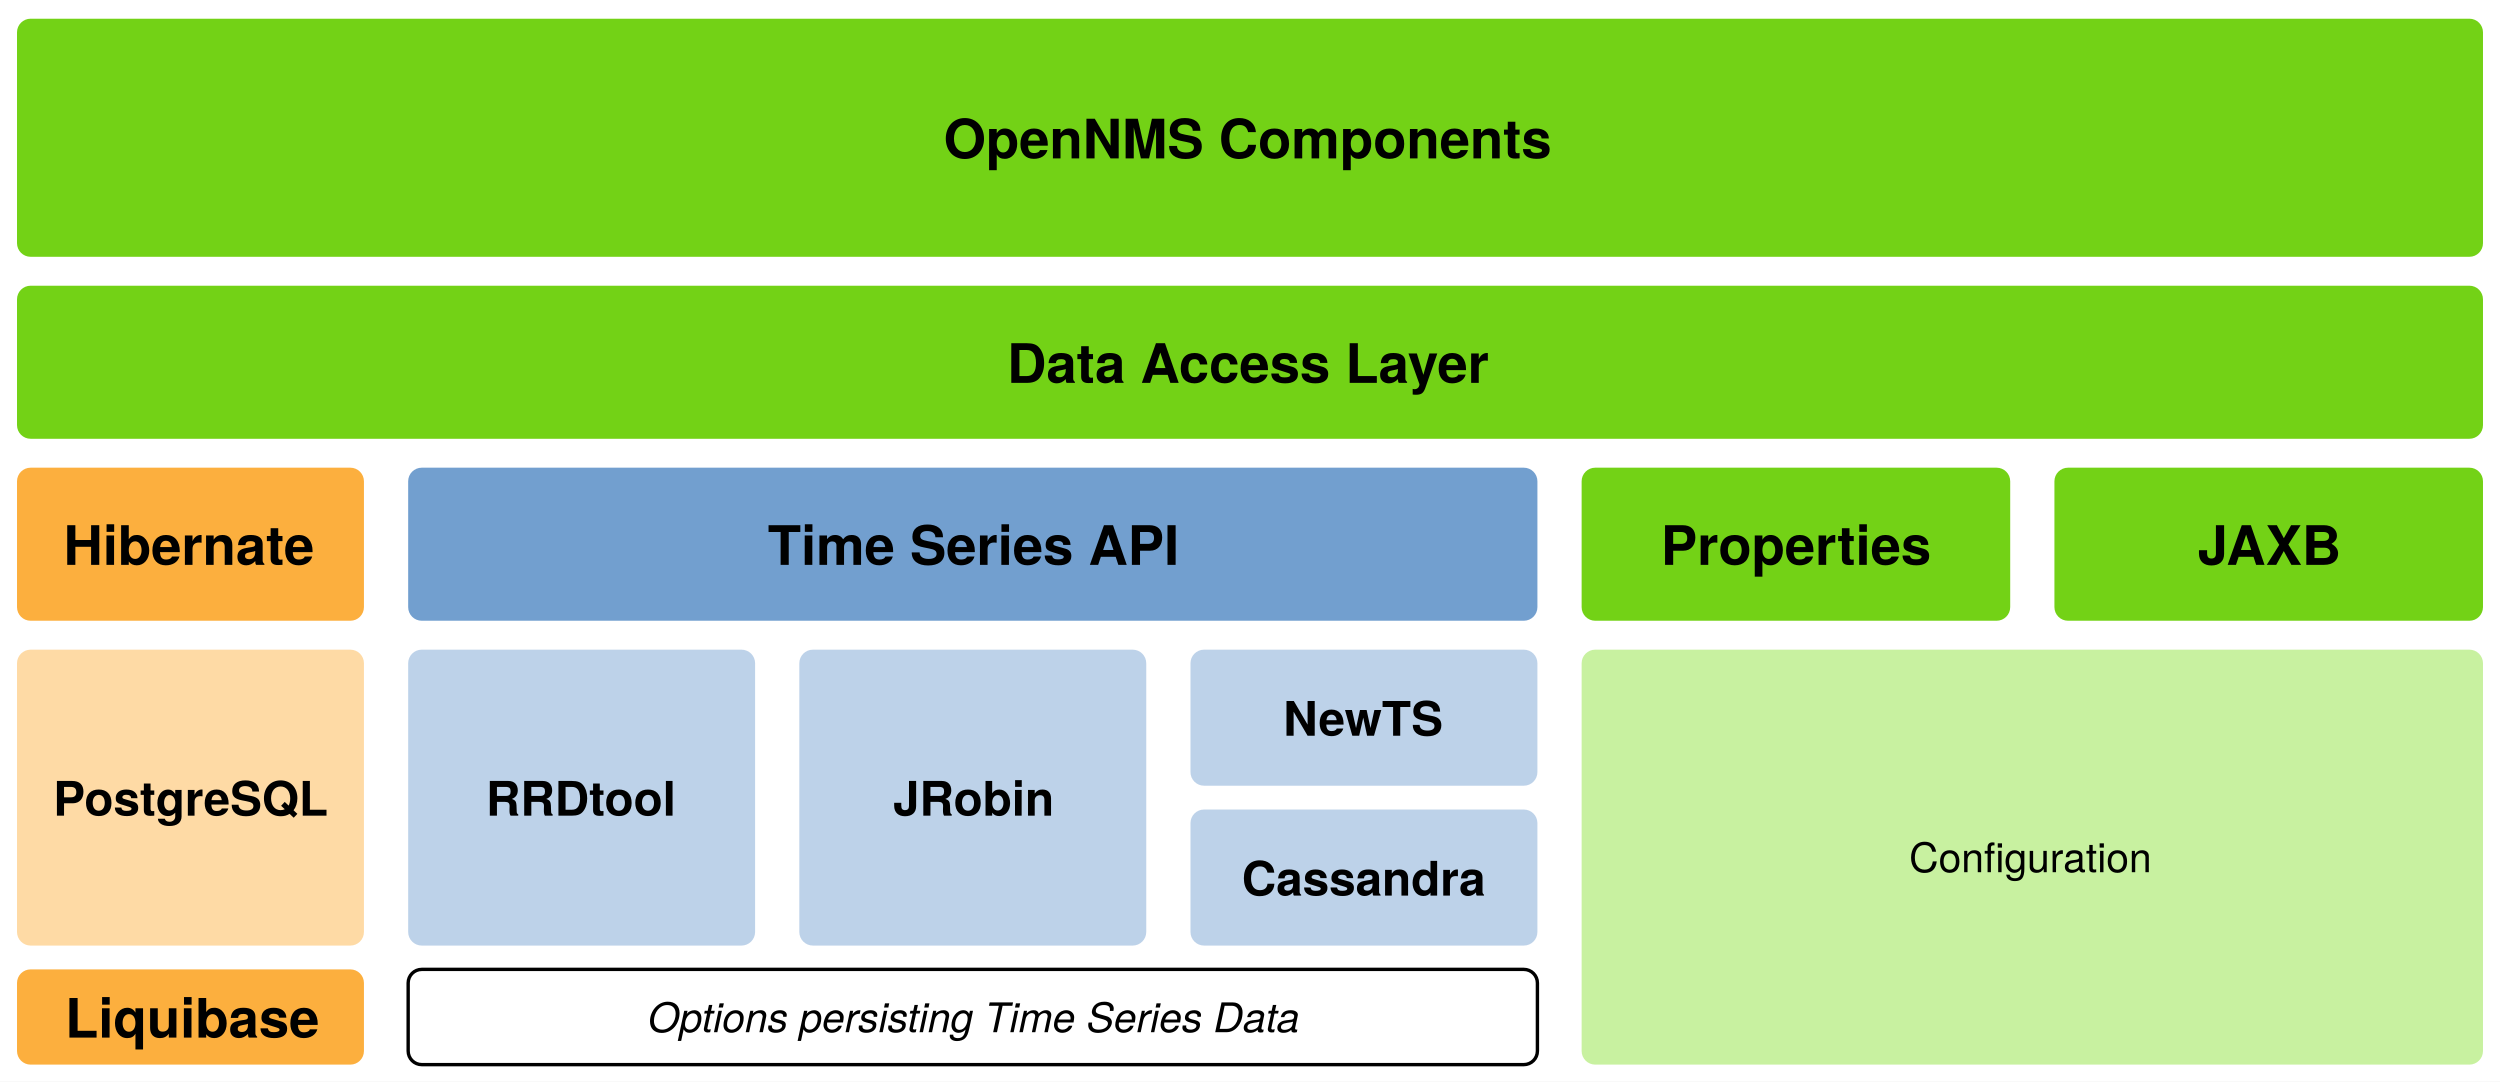
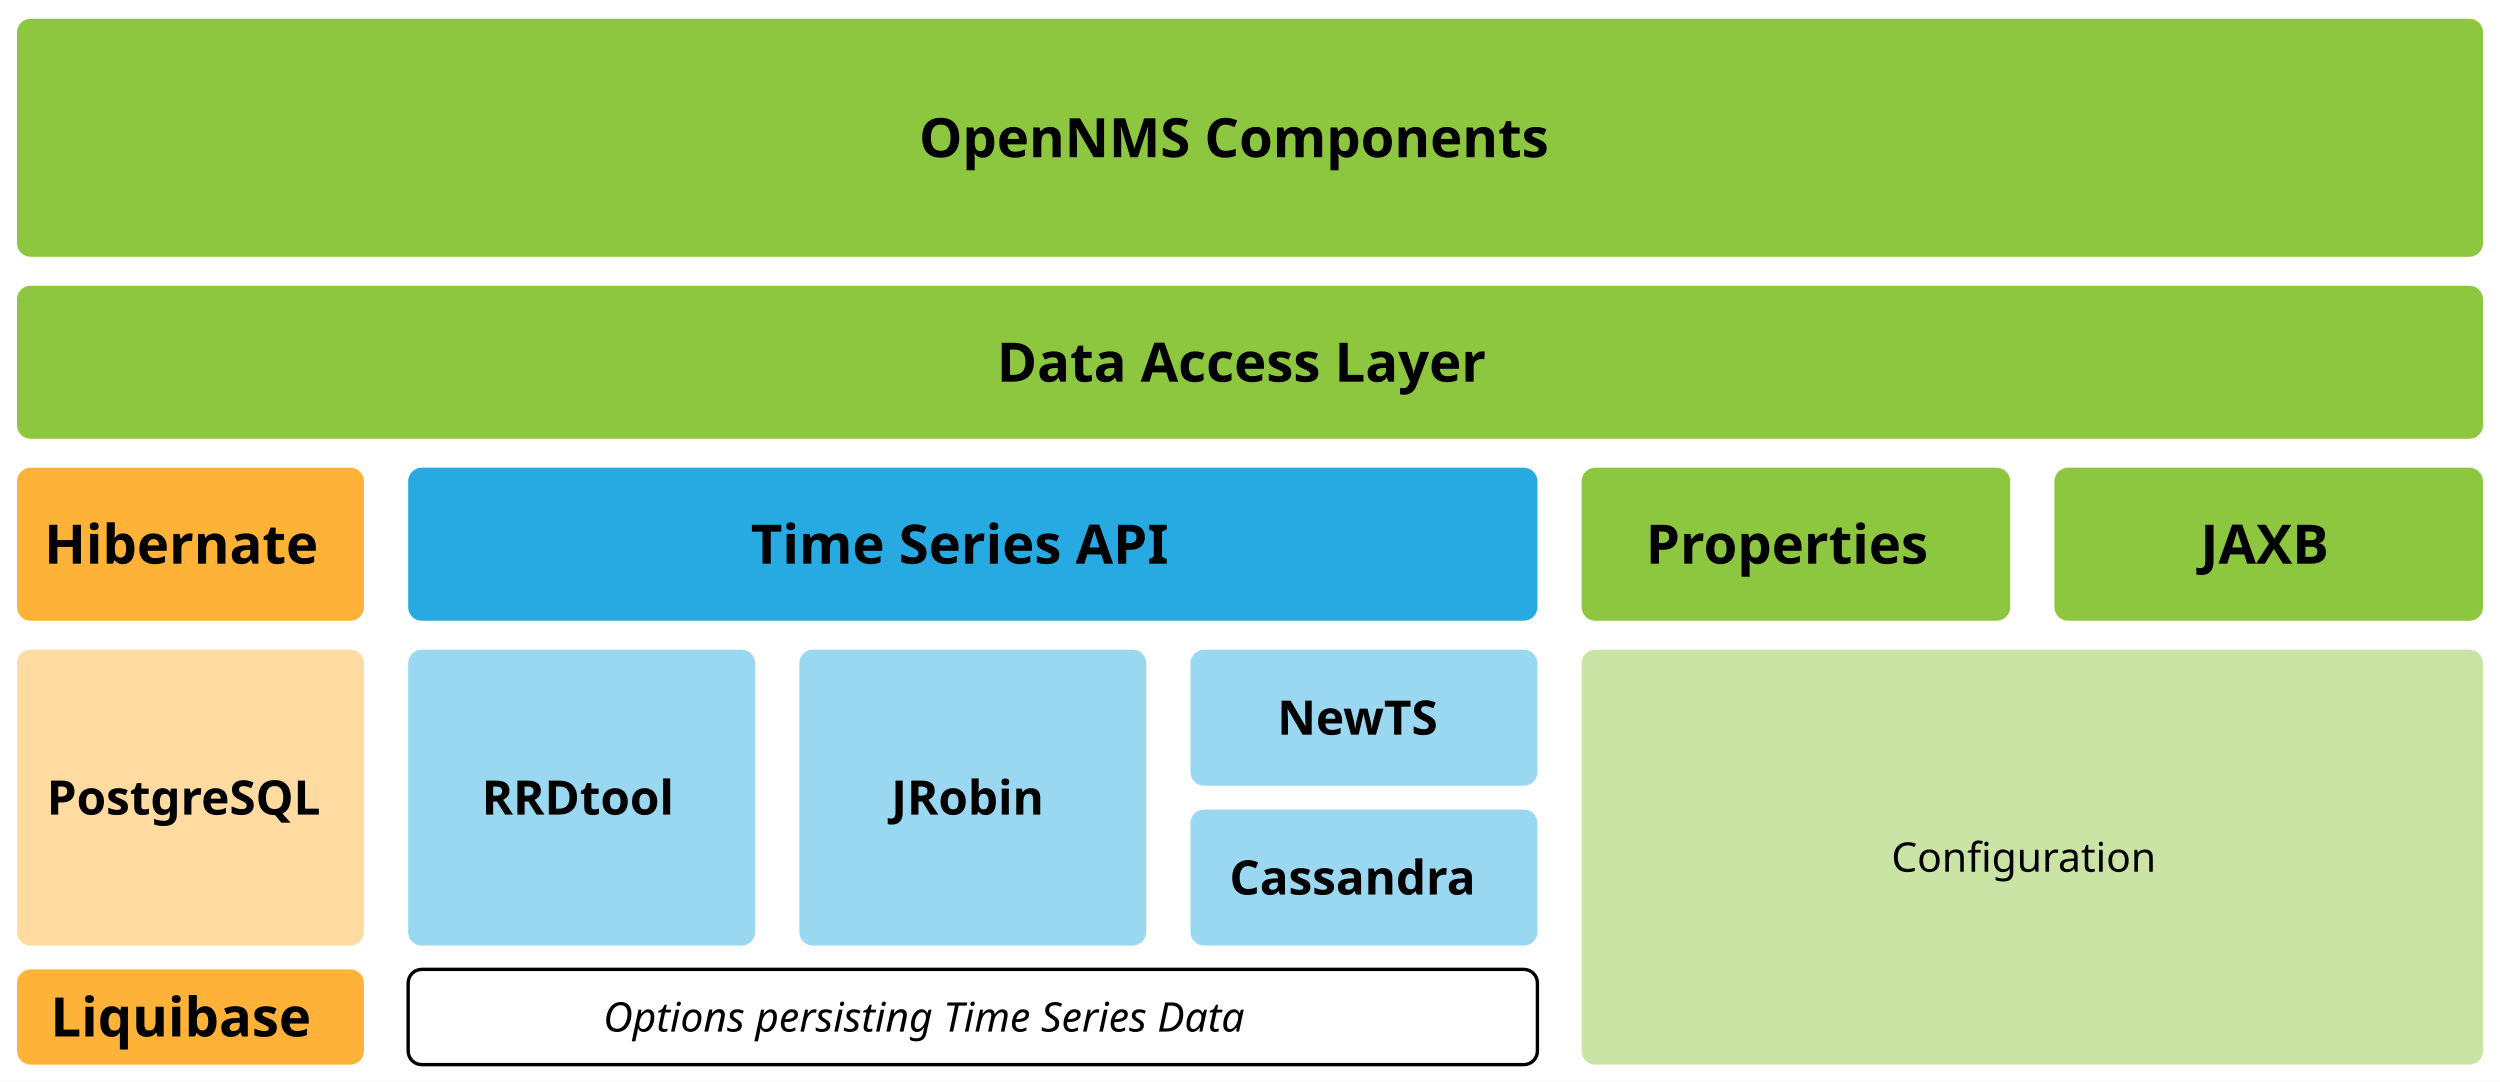
<svg xmlns="http://www.w3.org/2000/svg" fill-opacity="1" color-rendering="auto" color-interpolation="auto" text-rendering="auto" stroke="black" stroke-linecap="square" width="2205" stroke-miterlimit="10" shape-rendering="auto" stroke-opacity="1" fill="black" stroke-dasharray="none" font-weight="normal" stroke-width="1" height="954" font-family="'Dialog'" font-style="normal" stroke-linejoin="miter" font-size="12px" stroke-dashoffset="0" image-rendering="auto">
  <defs id="genericDefs" />
  <g>
    <defs id="defs1">
      <clipPath clipPathUnits="userSpaceOnUse" id="clipPath1">
        <path d="M0 0 L2205 0 L2205 954 L0 954 L0 0 Z" />
      </clipPath>
      <clipPath clipPathUnits="userSpaceOnUse" id="clipPath2">
        <path d="M43 278 L778 278 L778 596 L43 596 L43 278 Z" />
      </clipPath>
    </defs>
    <g fill="white" text-rendering="geometricPrecision" shape-rendering="geometricPrecision" transform="scale(3,3) translate(-43,-278)" stroke="white">
      <rect x="43" width="735" height="318" y="278" clip-path="url(#clipPath2)" stroke="none" />
    </g>
-     <g fill="rgb(115,210,22)" text-rendering="geometricPrecision" shape-rendering="geometricPrecision" transform="matrix(3,0,0,3,-129,-834)" stroke="rgb(115,210,22)">
+     <g fill="rgb(141,198,63)" text-rendering="geometricPrecision" shape-rendering="geometricPrecision" transform="matrix(3,0,0,3,-129,-834)" stroke="rgb(141,198,63)">
      <rect x="48" y="283.5" clip-path="url(#clipPath2)" width="725" rx="4" ry="4" height="70" stroke="none" />
    </g>
-     <g font-size="16px" stroke-linecap="butt" transform="matrix(3,0,0,3,-129,-834)" text-rendering="geometricPrecision" font-family="'Helvetica Neue'" shape-rendering="geometricPrecision" font-weight="bold" stroke-miterlimit="1.45">
-       <text x="320.42" xml:space="preserve" y="324.564" clip-path="url(#clipPath2)" stroke="none">OpenNMS Components</text>
+     <g font-size="16px" stroke-linecap="butt" transform="matrix(3,0,0,3,-129,-834)" text-rendering="geometricPrecision" font-family="'Arvo'" shape-rendering="geometricPrecision" font-weight="bold" stroke-miterlimit="1.45">
+       <text x="313.203" xml:space="preserve" y="324.211" clip-path="url(#clipPath2)" stroke="none">OpenNMS Components</text>
    </g>
-     <g transform="matrix(3,0,0,3,-129,-834)" fill-opacity="0.467" fill="rgb(252,175,62)" text-rendering="geometricPrecision" shape-rendering="geometricPrecision" stroke="rgb(252,175,62)" stroke-opacity="0.467">
+     <g transform="matrix(3,0,0,3,-129,-834)" fill-opacity="0.467" fill="rgb(255,178,56)" text-rendering="geometricPrecision" shape-rendering="geometricPrecision" stroke="rgb(255,178,56)" stroke-opacity="0.467">
      <rect x="48" y="469" clip-path="url(#clipPath2)" width="102" rx="4" ry="4" height="87" stroke="none" />
    </g>
-     <g font-size="14px" stroke-linecap="butt" transform="matrix(3,0,0,3,-129,-834)" text-rendering="geometricPrecision" font-family="'Helvetica Neue'" shape-rendering="geometricPrecision" font-weight="bold" stroke-miterlimit="1.45">
-       <text x="58.673" xml:space="preserve" y="517.806" clip-path="url(#clipPath2)" stroke="none">PostgreSQL</text>
+     <g font-size="14px" stroke-linecap="butt" transform="matrix(3,0,0,3,-129,-834)" text-rendering="geometricPrecision" font-family="'Arvo'" shape-rendering="geometricPrecision" font-weight="bold" stroke-miterlimit="1.45">
+       <text x="56.744" xml:space="preserve" y="517.497" clip-path="url(#clipPath2)" stroke="none">PostgreSQL</text>
    </g>
-     <g transform="matrix(3,0,0,3,-129,-834)" fill-opacity="0.467" fill="rgb(114,159,207)" text-rendering="geometricPrecision" shape-rendering="geometricPrecision" stroke="rgb(114,159,207)" stroke-opacity="0.467">
+     <g transform="matrix(3,0,0,3,-129,-834)" fill-opacity="0.467" fill="rgb(39,170,225)" text-rendering="geometricPrecision" shape-rendering="geometricPrecision" stroke="rgb(39,170,225)" stroke-opacity="0.467">
      <rect x="163" y="469" clip-path="url(#clipPath2)" width="102" rx="4" ry="4" height="87" stroke="none" />
    </g>
-     <g font-size="14px" stroke-linecap="butt" transform="matrix(3,0,0,3,-129,-834)" text-rendering="geometricPrecision" font-family="'Helvetica Neue'" shape-rendering="geometricPrecision" font-weight="bold" stroke-miterlimit="1.45">
-       <text x="185.881" xml:space="preserve" y="517.806" clip-path="url(#clipPath2)" stroke="none">RRDtool</text>
+     <g font-size="14px" stroke-linecap="butt" transform="matrix(3,0,0,3,-129,-834)" text-rendering="geometricPrecision" font-family="'Arvo'" shape-rendering="geometricPrecision" font-weight="bold" stroke-miterlimit="1.45">
+       <text x="184.612" xml:space="preserve" y="517.497" clip-path="url(#clipPath2)" stroke="none">RRDtool</text>
    </g>
-     <g fill="rgb(252,175,62)" text-rendering="geometricPrecision" shape-rendering="geometricPrecision" transform="matrix(3,0,0,3,-129,-834)" stroke="rgb(252,175,62)">
+     <g fill="rgb(255,178,56)" text-rendering="geometricPrecision" shape-rendering="geometricPrecision" transform="matrix(3,0,0,3,-129,-834)" stroke="rgb(255,178,56)">
      <rect x="48" y="415.5" clip-path="url(#clipPath2)" width="102" rx="4" ry="4" height="45" stroke="none" />
    </g>
-     <g font-size="16px" stroke-linecap="butt" transform="matrix(3,0,0,3,-129,-834)" text-rendering="geometricPrecision" font-family="'Helvetica Neue'" shape-rendering="geometricPrecision" font-weight="bold" stroke-miterlimit="1.45">
-       <text x="61.672" xml:space="preserve" y="444.064" clip-path="url(#clipPath2)" stroke="none">Hibernate</text>
+     <g font-size="16px" stroke-linecap="butt" transform="matrix(3,0,0,3,-129,-834)" text-rendering="geometricPrecision" font-family="'Arvo'" shape-rendering="geometricPrecision" font-weight="bold" stroke-miterlimit="1.45">
+       <text x="56.004" xml:space="preserve" y="443.711" clip-path="url(#clipPath2)" stroke="none">Hibernate</text>
    </g>
-     <g fill="rgb(114,159,207)" text-rendering="geometricPrecision" shape-rendering="geometricPrecision" transform="matrix(3,0,0,3,-129,-834)" stroke="rgb(114,159,207)">
+     <g fill="rgb(39,170,225)" text-rendering="geometricPrecision" shape-rendering="geometricPrecision" transform="matrix(3,0,0,3,-129,-834)" stroke="rgb(39,170,225)">
      <rect x="163" y="415.5" clip-path="url(#clipPath2)" width="332" rx="4" ry="4" height="45" stroke="none" />
    </g>
-     <g font-size="16px" stroke-linecap="butt" transform="matrix(3,0,0,3,-129,-834)" text-rendering="geometricPrecision" font-family="'Helvetica Neue'" shape-rendering="geometricPrecision" font-weight="bold" stroke-miterlimit="1.45">
-       <text x="268.736" xml:space="preserve" y="444.064" clip-path="url(#clipPath2)" stroke="none">Time Series API</text>
+     <g font-size="16px" stroke-linecap="butt" transform="matrix(3,0,0,3,-129,-834)" text-rendering="geometricPrecision" font-family="'Arvo'" shape-rendering="geometricPrecision" font-weight="bold" stroke-miterlimit="1.45">
+       <text x="263.758" xml:space="preserve" y="443.711" clip-path="url(#clipPath2)" stroke="none">Time Series API</text>
    </g>
-     <g transform="matrix(3,0,0,3,-129,-834)" fill-opacity="0.467" fill="rgb(114,159,207)" text-rendering="geometricPrecision" shape-rendering="geometricPrecision" stroke="rgb(114,159,207)" stroke-opacity="0.467">
+     <g transform="matrix(3,0,0,3,-129,-834)" fill-opacity="0.467" fill="rgb(39,170,225)" text-rendering="geometricPrecision" shape-rendering="geometricPrecision" stroke="rgb(39,170,225)" stroke-opacity="0.467">
      <rect x="278" y="469" clip-path="url(#clipPath2)" width="102" rx="4" ry="4" height="87" stroke="none" />
    </g>
-     <g font-size="14px" stroke-linecap="butt" transform="matrix(3,0,0,3,-129,-834)" text-rendering="geometricPrecision" font-family="'Helvetica Neue'" shape-rendering="geometricPrecision" font-weight="bold" stroke-miterlimit="1.45">
-       <text x="305.543" xml:space="preserve" y="517.806" clip-path="url(#clipPath2)" stroke="none">JRobin</text>
+     <g font-size="14px" stroke-linecap="butt" transform="matrix(3,0,0,3,-129,-834)" text-rendering="geometricPrecision" font-family="'Arvo'" shape-rendering="geometricPrecision" font-weight="bold" stroke-miterlimit="1.45">
+       <text x="305.019" xml:space="preserve" y="517.497" clip-path="url(#clipPath2)" stroke="none">JRobin</text>
    </g>
-     <g transform="matrix(3,0,0,3,-129,-834)" fill-opacity="0.467" fill="rgb(114,159,207)" text-rendering="geometricPrecision" shape-rendering="geometricPrecision" stroke="rgb(114,159,207)" stroke-opacity="0.467">
+     <g transform="matrix(3,0,0,3,-129,-834)" fill-opacity="0.467" fill="rgb(39,170,225)" text-rendering="geometricPrecision" shape-rendering="geometricPrecision" stroke="rgb(39,170,225)" stroke-opacity="0.467">
      <rect x="393" y="469" clip-path="url(#clipPath2)" width="102" rx="4" ry="4" height="40" stroke="none" />
    </g>
-     <g font-size="14px" stroke-linecap="butt" transform="matrix(3,0,0,3,-129,-834)" text-rendering="geometricPrecision" font-family="'Helvetica Neue'" shape-rendering="geometricPrecision" font-weight="bold" stroke-miterlimit="1.45">
-       <text x="420.277" xml:space="preserve" y="494.306" clip-path="url(#clipPath2)" stroke="none">NewTS</text>
+     <g font-size="14px" stroke-linecap="butt" transform="matrix(3,0,0,3,-129,-834)" text-rendering="geometricPrecision" font-family="'Arvo'" shape-rendering="geometricPrecision" font-weight="bold" stroke-miterlimit="1.45">
+       <text x="418.512" xml:space="preserve" y="493.997" clip-path="url(#clipPath2)" stroke="none">NewTS</text>
    </g>
-     <g fill="rgb(115,210,22)" text-rendering="geometricPrecision" shape-rendering="geometricPrecision" transform="matrix(3,0,0,3,-129,-834)" stroke="rgb(115,210,22)">
+     <g fill="rgb(141,198,63)" text-rendering="geometricPrecision" shape-rendering="geometricPrecision" transform="matrix(3,0,0,3,-129,-834)" stroke="rgb(141,198,63)">
      <rect x="508" y="415.5" clip-path="url(#clipPath2)" width="126" rx="4" ry="4" height="45" stroke="none" />
    </g>
-     <g font-size="16px" stroke-linecap="butt" transform="matrix(3,0,0,3,-129,-834)" text-rendering="geometricPrecision" font-family="'Helvetica Neue'" shape-rendering="geometricPrecision" font-weight="bold" stroke-miterlimit="1.45">
-       <text x="531.304" xml:space="preserve" y="444.064" clip-path="url(#clipPath2)" stroke="none">Properties</text>
+     <g font-size="16px" stroke-linecap="butt" transform="matrix(3,0,0,3,-129,-834)" text-rendering="geometricPrecision" font-family="'Arvo'" shape-rendering="geometricPrecision" font-weight="bold" stroke-miterlimit="1.45">
+       <text x="526.871" xml:space="preserve" y="443.711" clip-path="url(#clipPath2)" stroke="none">Properties</text>
    </g>
-     <g transform="matrix(3,0,0,3,-129,-834)" fill-opacity="0.467" fill="rgb(138,226,52)" text-rendering="geometricPrecision" shape-rendering="geometricPrecision" stroke="rgb(138,226,52)" stroke-opacity="0.467">
+     <g transform="matrix(3,0,0,3,-129,-834)" fill-opacity="0.467" fill="rgb(141,198,63)" text-rendering="geometricPrecision" shape-rendering="geometricPrecision" stroke="rgb(141,198,63)" stroke-opacity="0.467">
      <rect x="508" y="469" clip-path="url(#clipPath2)" width="265" rx="4" ry="4" height="122" stroke="none" />
    </g>
-     <g text-rendering="geometricPrecision" stroke-miterlimit="1.45" shape-rendering="geometricPrecision" font-family="'Helvetica Neue'" transform="matrix(3,0,0,3,-129,-834)" stroke-linecap="butt">
-       <text x="604.278" xml:space="preserve" y="534.434" clip-path="url(#clipPath2)" stroke="none">Configuration</text>
+     <g text-rendering="geometricPrecision" stroke-miterlimit="1.45" shape-rendering="geometricPrecision" font-family="'Arvo'" transform="matrix(3,0,0,3,-129,-834)" stroke-linecap="butt">
+       <text x="599.068" xml:space="preserve" y="534.283" clip-path="url(#clipPath2)" stroke="none">Configuration</text>
    </g>
-     <g transform="matrix(3,0,0,3,-129,-834)" fill-opacity="0.467" fill="rgb(114,159,207)" text-rendering="geometricPrecision" shape-rendering="geometricPrecision" stroke="rgb(114,159,207)" stroke-opacity="0.467">
+     <g transform="matrix(3,0,0,3,-129,-834)" fill-opacity="0.467" fill="rgb(39,170,225)" text-rendering="geometricPrecision" shape-rendering="geometricPrecision" stroke="rgb(39,170,225)" stroke-opacity="0.467">
      <rect x="393" y="516" clip-path="url(#clipPath2)" width="102" rx="4" ry="4" height="40" stroke="none" />
    </g>
-     <g font-size="14px" stroke-linecap="butt" transform="matrix(3,0,0,3,-129,-834)" text-rendering="geometricPrecision" font-family="'Helvetica Neue'" shape-rendering="geometricPrecision" font-weight="bold" stroke-miterlimit="1.45">
-       <text x="408.09" xml:space="preserve" y="541.306" clip-path="url(#clipPath2)" stroke="none">Cassandra</text>
-       <text x="233.444" font-size="12px" y="581.464" clip-path="url(#clipPath2)" font-style="italic" stroke="none" font-weight="normal" xml:space="preserve">Options persisting Time Series Data</text>
+     <g font-size="14px" stroke-linecap="butt" transform="matrix(3,0,0,3,-129,-834)" text-rendering="geometricPrecision" font-family="'Arvo'" shape-rendering="geometricPrecision" font-weight="bold" stroke-miterlimit="1.45">
+       <text x="404.461" xml:space="preserve" y="540.997" clip-path="url(#clipPath2)" stroke="none">Cassandra</text>
+       <text x="220.358" font-size="12px" y="581.283" clip-path="url(#clipPath2)" font-style="italic" stroke="none" font-weight="normal" xml:space="preserve">Options persisting Time Series Data</text>
      <rect x="163" y="563" clip-path="url(#clipPath2)" fill="none" width="332" rx="4" ry="4" height="28" />
    </g>
-     <g fill="rgb(115,210,22)" text-rendering="geometricPrecision" shape-rendering="geometricPrecision" transform="matrix(3,0,0,3,-129,-834)" stroke="rgb(115,210,22)">
+     <g fill="rgb(141,198,63)" text-rendering="geometricPrecision" shape-rendering="geometricPrecision" transform="matrix(3,0,0,3,-129,-834)" stroke="rgb(141,198,63)">
      <rect x="48" y="362" clip-path="url(#clipPath2)" width="725" rx="4" ry="4" height="45" stroke="none" />
    </g>
-     <g font-size="16px" stroke-linecap="butt" transform="matrix(3,0,0,3,-129,-834)" text-rendering="geometricPrecision" font-family="'Helvetica Neue'" shape-rendering="geometricPrecision" font-weight="bold" stroke-miterlimit="1.45">
-       <text x="339.084" xml:space="preserve" y="390.564" clip-path="url(#clipPath2)" stroke="none">Data Access Layer</text>
+     <g font-size="16px" stroke-linecap="butt" transform="matrix(3,0,0,3,-129,-834)" text-rendering="geometricPrecision" font-family="'Arvo'" shape-rendering="geometricPrecision" font-weight="bold" stroke-miterlimit="1.45">
+       <text x="336.078" xml:space="preserve" y="390.211" clip-path="url(#clipPath2)" stroke="none">Data Access Layer</text>
    </g>
-     <g fill="rgb(252,175,62)" text-rendering="geometricPrecision" shape-rendering="geometricPrecision" transform="matrix(3,0,0,3,-129,-834)" stroke="rgb(252,175,62)">
+     <g fill="rgb(255,178,56)" text-rendering="geometricPrecision" shape-rendering="geometricPrecision" transform="matrix(3,0,0,3,-129,-834)" stroke="rgb(255,178,56)">
      <rect x="48" y="563" clip-path="url(#clipPath2)" width="102" rx="4" ry="4" height="28" stroke="none" />
    </g>
-     <g font-size="16px" stroke-linecap="butt" transform="matrix(3,0,0,3,-129,-834)" text-rendering="geometricPrecision" font-family="'Helvetica Neue'" shape-rendering="geometricPrecision" font-weight="bold" stroke-miterlimit="1.45">
-       <text x="62.128" xml:space="preserve" y="583.064" clip-path="url(#clipPath2)" stroke="none">Liquibase</text>
+     <g font-size="16px" stroke-linecap="butt" transform="matrix(3,0,0,3,-129,-834)" text-rendering="geometricPrecision" font-family="'Arvo'" shape-rendering="geometricPrecision" font-weight="bold" stroke-miterlimit="1.45">
+       <text x="57.82" xml:space="preserve" y="582.711" clip-path="url(#clipPath2)" stroke="none">Liquibase</text>
    </g>
-     <g fill="rgb(115,210,22)" text-rendering="geometricPrecision" shape-rendering="geometricPrecision" transform="matrix(3,0,0,3,-129,-834)" stroke="rgb(115,210,22)">
+     <g fill="rgb(141,198,63)" text-rendering="geometricPrecision" shape-rendering="geometricPrecision" transform="matrix(3,0,0,3,-129,-834)" stroke="rgb(141,198,63)">
      <rect x="647" y="415.5" clip-path="url(#clipPath2)" width="126" rx="4" ry="4" height="45" stroke="none" />
    </g>
-     <g font-size="16px" stroke-linecap="butt" transform="matrix(3,0,0,3,-129,-834)" text-rendering="geometricPrecision" font-family="'Helvetica Neue'" shape-rendering="geometricPrecision" font-weight="bold" stroke-miterlimit="1.45">
-       <text x="689.104" xml:space="preserve" y="444.064" clip-path="url(#clipPath2)" stroke="none">JAXB</text>
+     <g font-size="16px" stroke-linecap="butt" transform="matrix(3,0,0,3,-129,-834)" text-rendering="geometricPrecision" font-family="'Arvo'" shape-rendering="geometricPrecision" font-weight="bold" stroke-miterlimit="1.45">
+       <text x="689.922" xml:space="preserve" y="443.711" clip-path="url(#clipPath2)" stroke="none">JAXB</text>
    </g>
  </g>
</svg>
